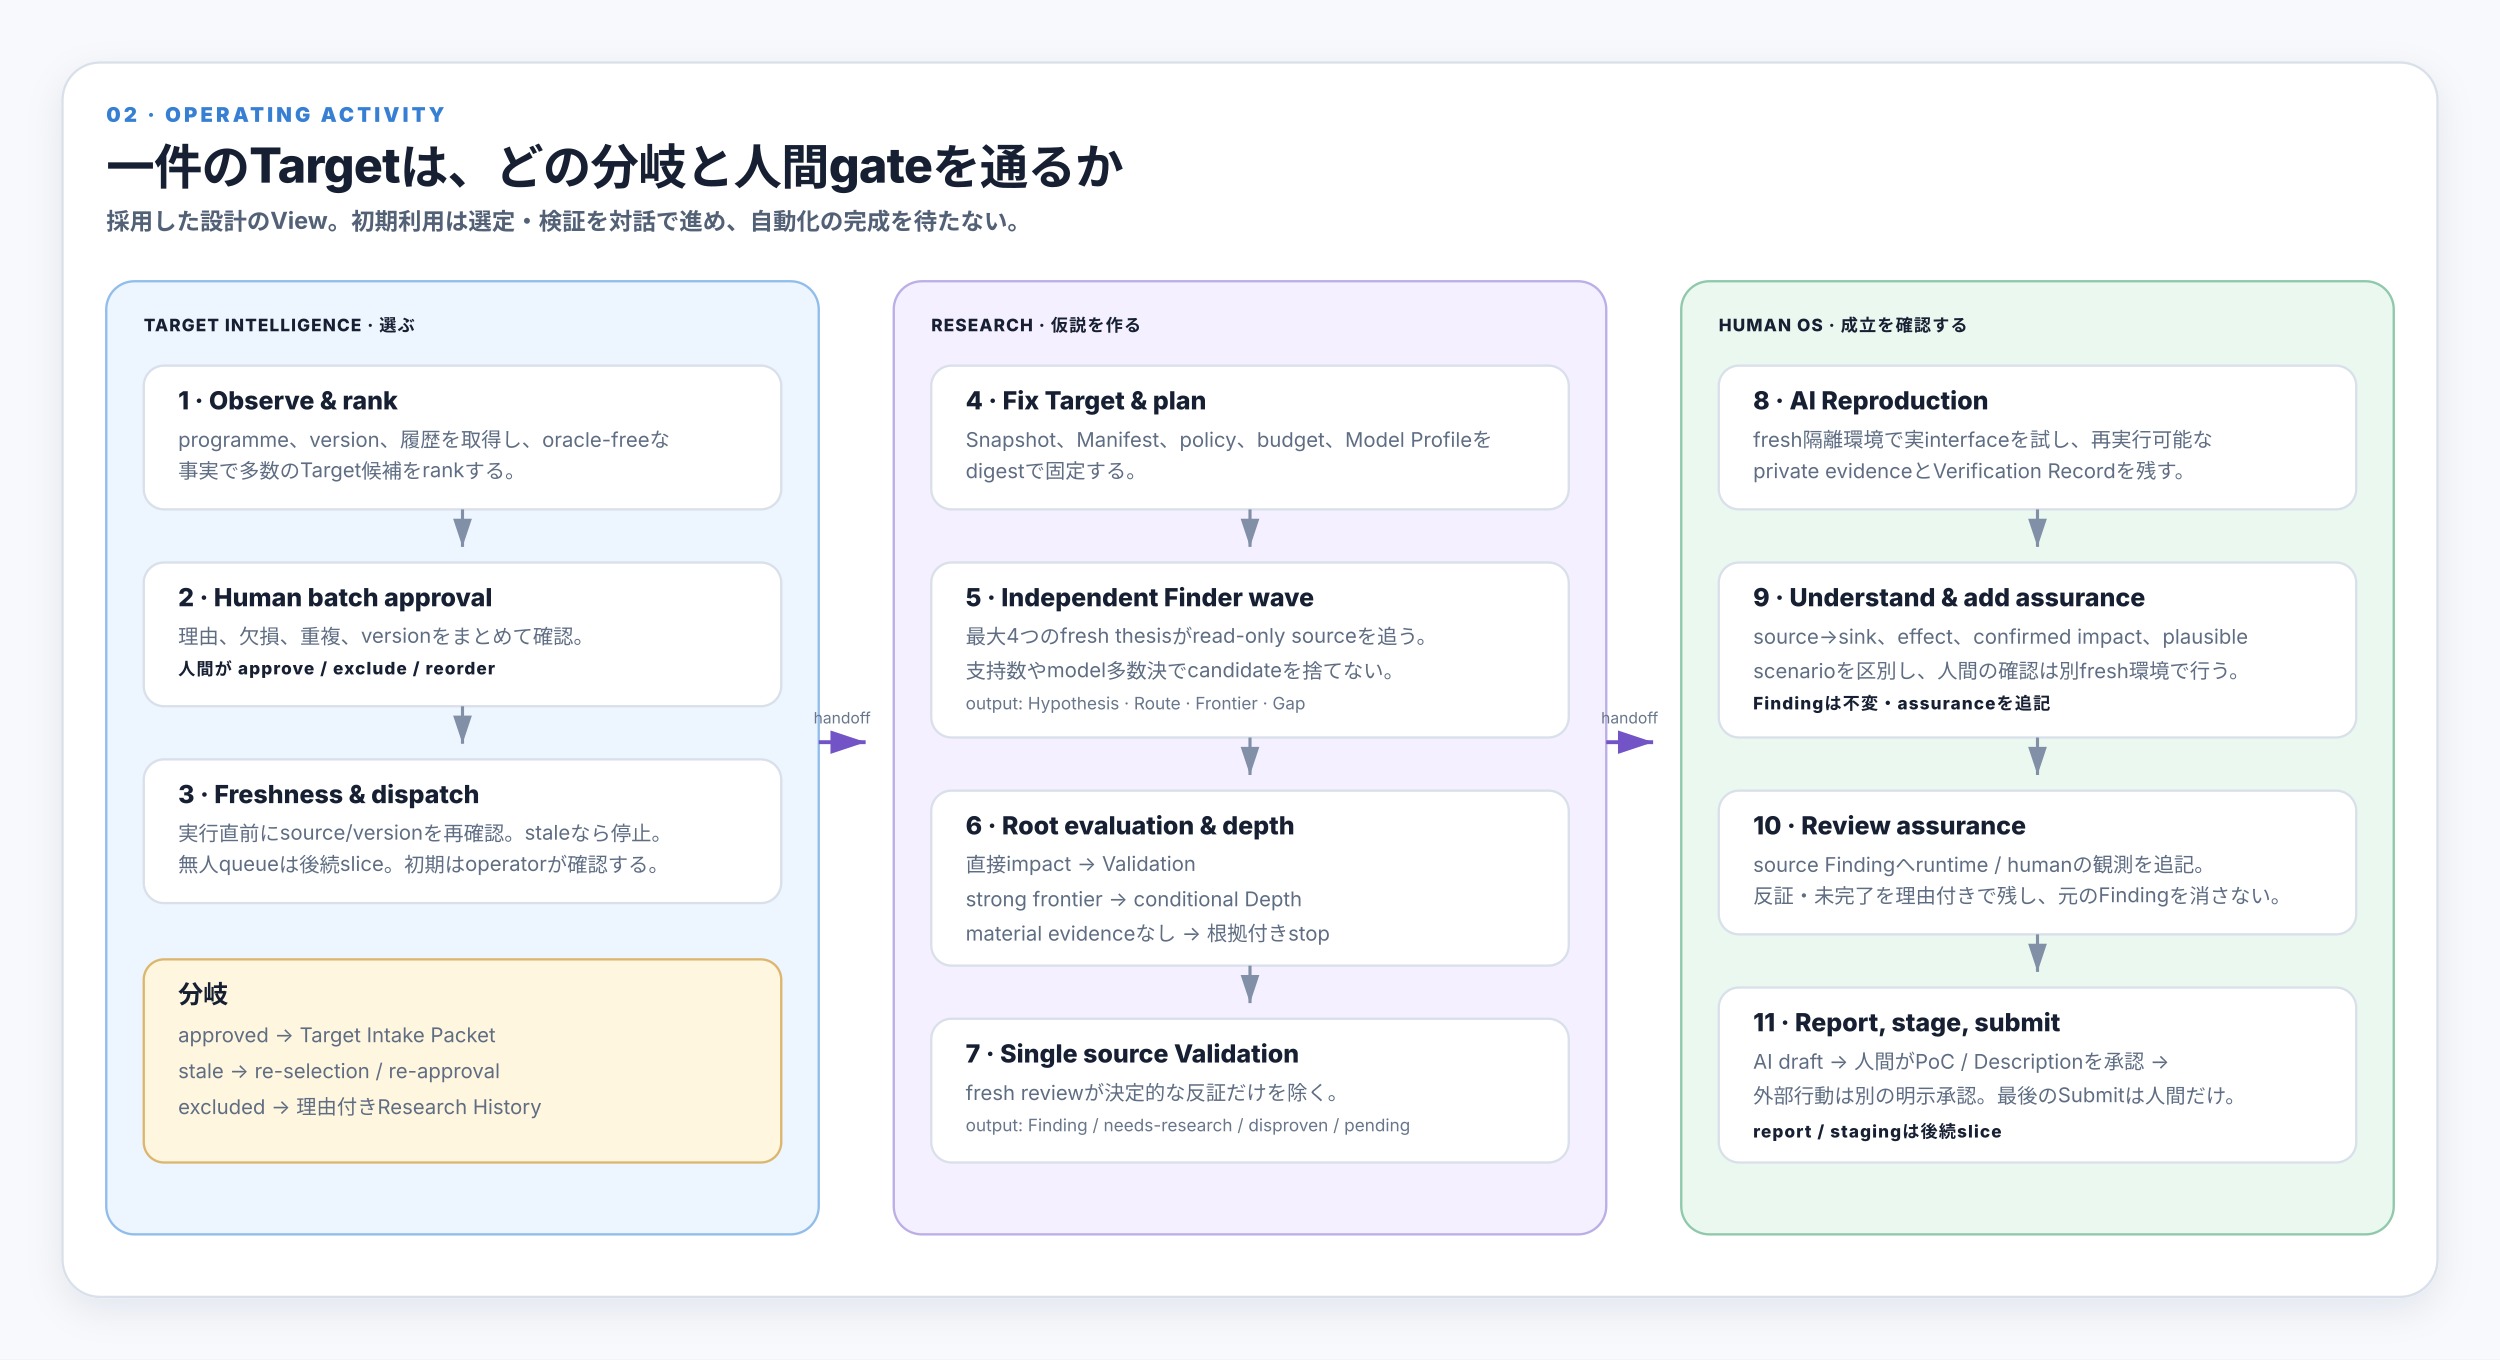
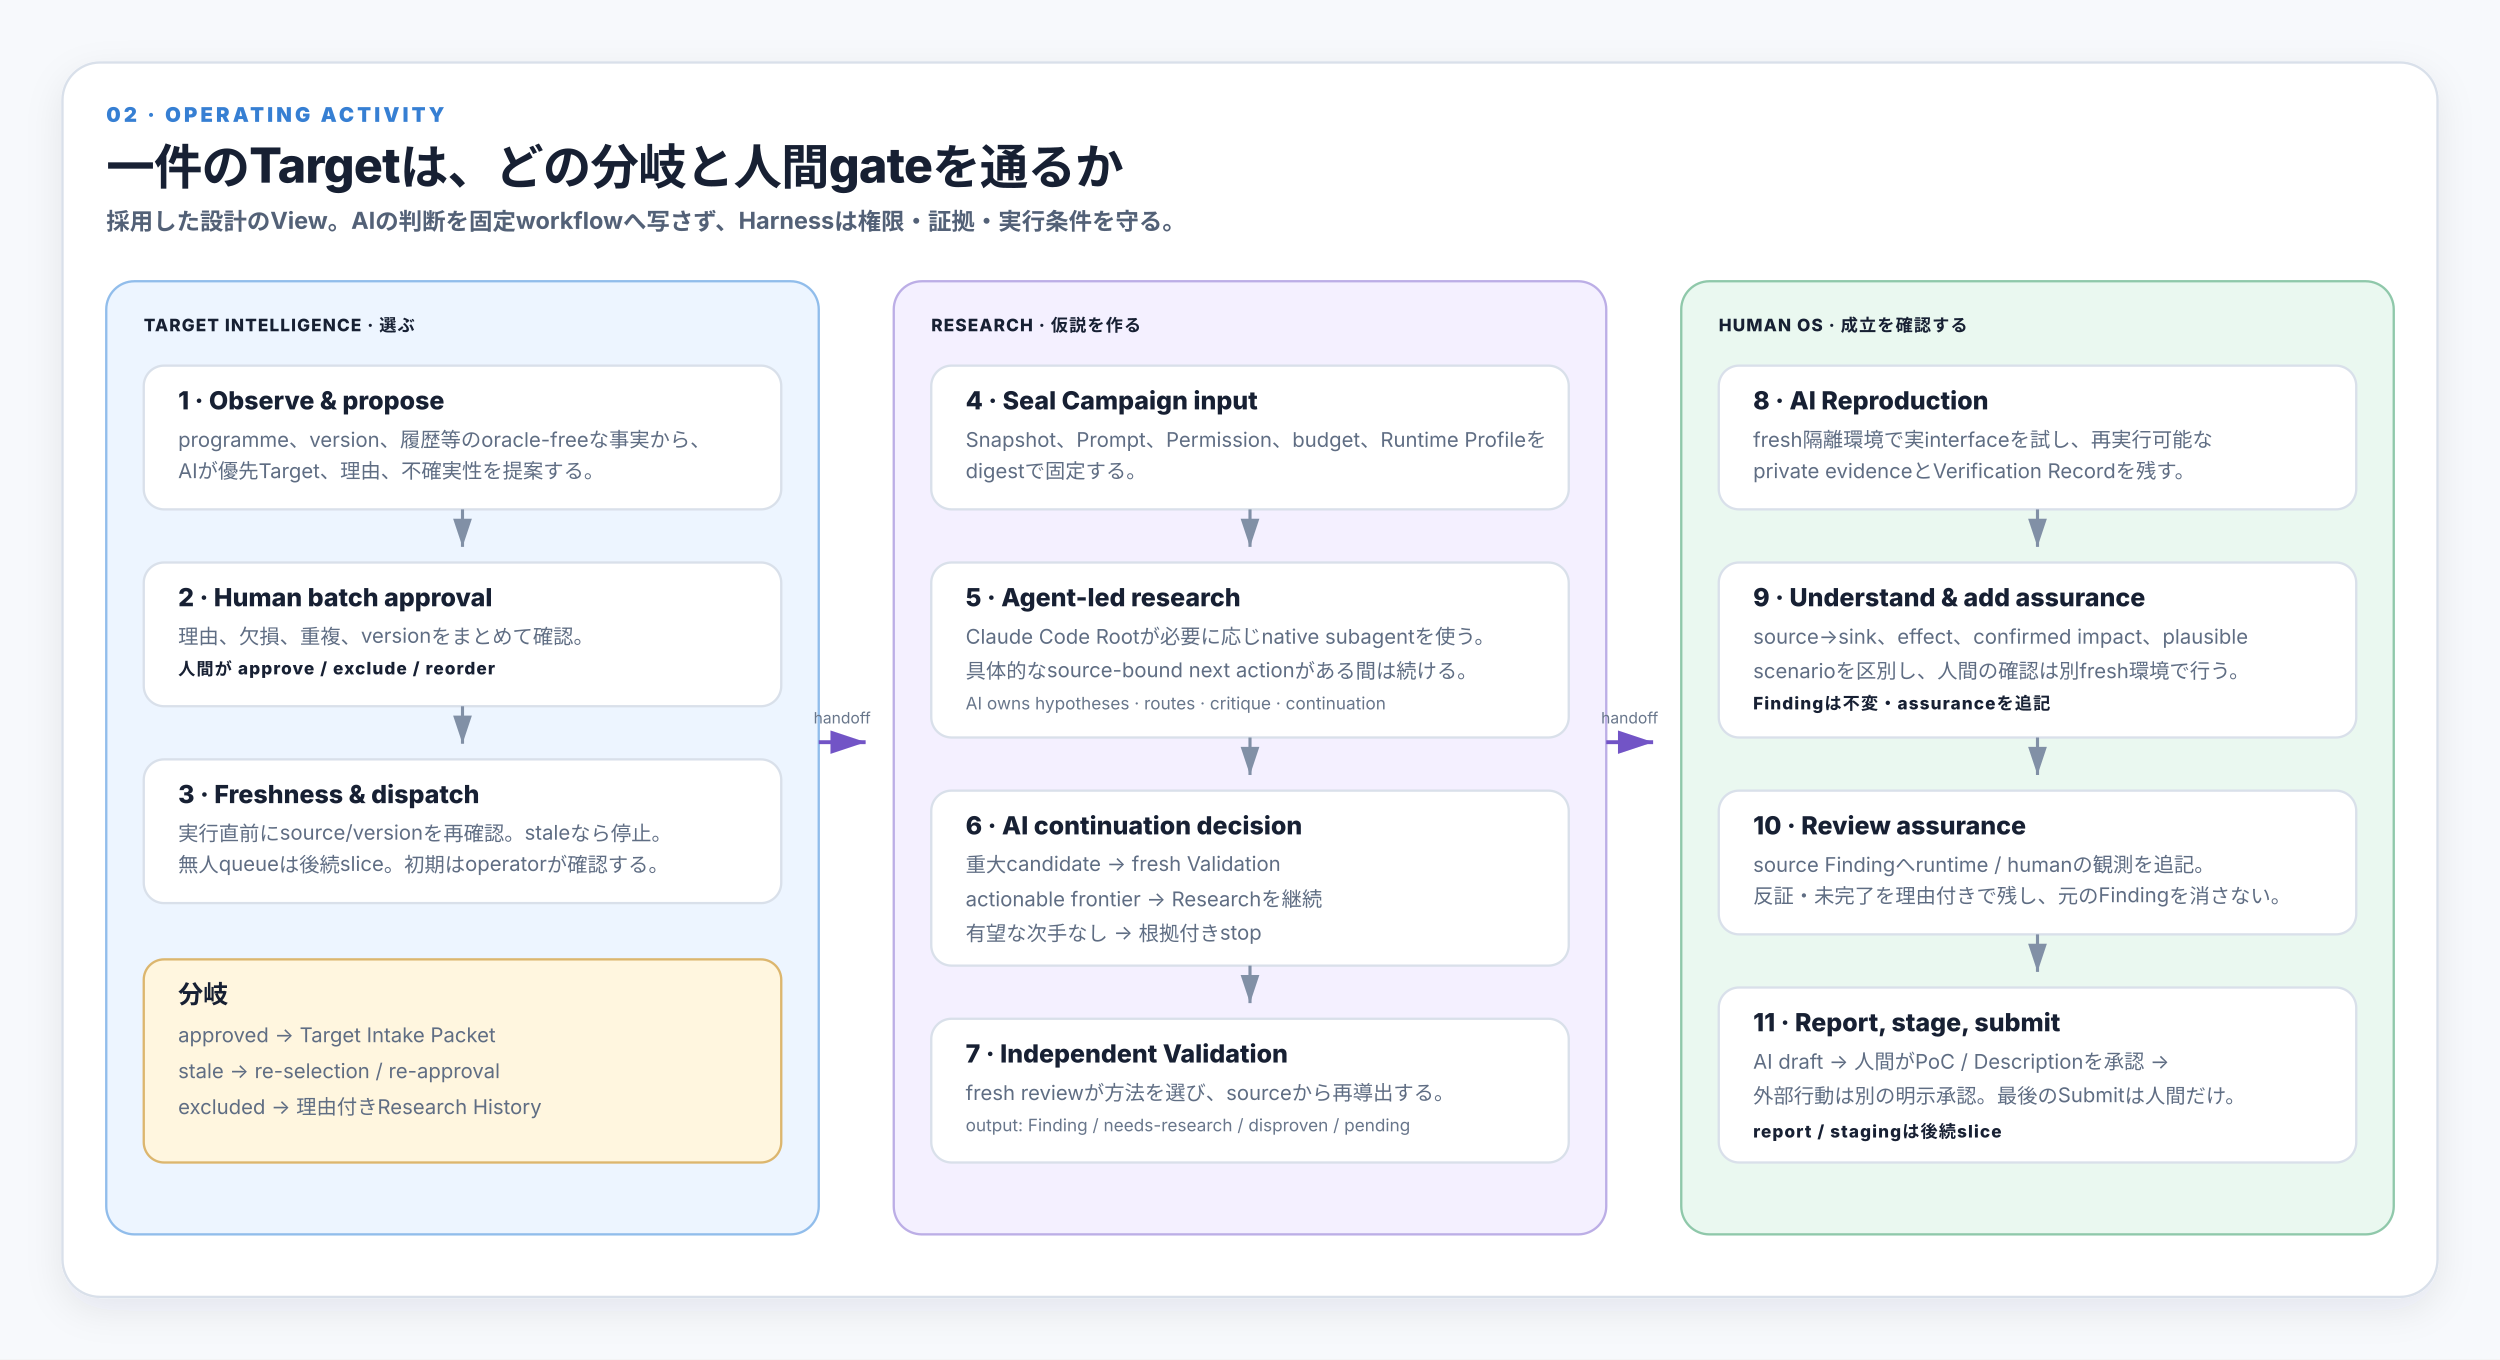
<svg xmlns="http://www.w3.org/2000/svg" width="1600" height="870" viewBox="0 0 1600 870" role="img" aria-labelledby="title desc">
  <defs>
    <style>
      text { font-family: Inter, "Noto Sans JP", "Segoe UI", sans-serif; fill: #172033; }
      .page-title { font-size: 48px; font-weight: 800; letter-spacing: -1.5px; }
      .subtitle { font-size: 19px; fill: #536177; }
      .eyebrow { font-size: 13px; font-weight: 800; letter-spacing: 2px; fill: #367fd3; }
      .section-no { font-size: 13px; font-weight: 900; letter-spacing: 2px; fill: #367fd3; }
      .section-title { font-size: 31px; font-weight: 800; letter-spacing: -0.5px; }
      .question { font-size: 15px; font-weight: 700; fill: #536177; }
      .box-title { font-size: 16px; font-weight: 800; }
      .box-title-small { font-size: 14px; font-weight: 800; }
      .body { font-size: 13px; fill: #5f6d83; }
      .small { font-size: 11px; fill: #68768b; }
      .micro { font-size: 10px; fill: #68768b; }
      .label { font-size: 11px; font-weight: 800; letter-spacing: 0.7px; }
      .white { fill: #ffffff; }
      .center { text-anchor: middle; }
      .right { text-anchor: end; }
      .panel { fill: #ffffff; stroke: #d9e0ea; stroke-width: 1.5; }
      .blue { fill: #edf5ff; stroke: #91bdeb; stroke-width: 1.5; }
      .purple { fill: #f4f0ff; stroke: #bcaee6; stroke-width: 1.5; }
      .green { fill: #eaf8f0; stroke: #8fc8aa; stroke-width: 1.5; }
      .amber { fill: #fff6df; stroke: #dcb66e; stroke-width: 1.5; }
      .red { fill: #fff0ee; stroke: #d99991; stroke-width: 1.5; }
      .gray { fill: #f5f7fa; stroke: #c8d0dc; stroke-width: 1.5; }
      .dark { fill: #172033; stroke: #172033; stroke-width: 1.5; }
      .dash { stroke-dasharray: 8 7; }
      .line { fill: none; stroke: #8190a6; stroke-width: 2; marker-end: url(#arrow); }
      .line-purple { fill: none; stroke: #7254c6; stroke-width: 2.5; marker-end: url(#arrow-purple); }
      .line-green { fill: none; stroke: #2f9363; stroke-width: 2.5; marker-end: url(#arrow-green); }
      .line-dash { fill: none; stroke: #9aa7b9; stroke-width: 2; stroke-dasharray: 7 6; marker-end: url(#arrow); }
      .divider { stroke: #d9e0ea; stroke-width: 1; }
      .timeline { stroke: #c8d0dc; stroke-width: 3; }
      .dot-purple { fill: #7254c6; stroke: #ffffff; stroke-width: 4; }
      .dot-green { fill: #2f9363; stroke: #ffffff; stroke-width: 4; }
    </style>
    <filter id="shadow" x="-10%" y="-10%" width="120%" height="130%">
      <feDropShadow dx="0" dy="8" stdDeviation="12" flood-color="#1e2f4d" flood-opacity="0.08" />
    </filter>
    <marker id="arrow" markerWidth="10" markerHeight="10" refX="9" refY="3" orient="auto" markerUnits="strokeWidth">
      <path d="M0,0 L0,6 L9,3 z" fill="#8190a6" />
    </marker>
    <marker id="arrow-purple" markerWidth="10" markerHeight="10" refX="9" refY="3" orient="auto" markerUnits="strokeWidth">
      <path d="M0,0 L0,6 L9,3 z" fill="#7254c6" />
    </marker>
    <marker id="arrow-green" markerWidth="10" markerHeight="10" refX="9" refY="3" orient="auto" markerUnits="strokeWidth">
      <path d="M0,0 L0,6 L9,3 z" fill="#2f9363" />
    </marker>
  </defs>
  <rect width="1600" height="870" fill="#f7f9fc" />
  <g transform="translate(40 40)">
    <rect width="1520" height="790" rx="24" class="panel" filter="url(#shadow)" />
    <text x="28" y="38" class="section-no">02 · OPERATING ACTIVITY</text>
    <text x="28" y="78" class="section-title">一件のTargetは、どの分岐と人間gateを通るか</text>
-     <text x="28" y="107" class="question">採用した設計のView。初期利用は選定・検証を対話で進め、自動化の完成を待たない。</text>
+     <text x="28" y="107" class="question">採用した設計のView。AIの判断を固定workflowへ写さず、Harnessは権限・証拠・実行条件を守る。</text>
    <rect x="28" y="140" width="456" height="610" rx="18" class="blue" />
    <text x="52" y="172" class="label">TARGET INTELLIGENCE · 選ぶ</text>
    <rect x="52" y="194" width="408" height="92" rx="13" class="panel" />
-     <text x="74" y="222" class="box-title">1 · Observe &amp; rank</text>
-     <text x="74" y="246" class="body">programme、version、履歴を取得し、oracle-freeな</text>
-     <text x="74" y="266" class="body">事実で多数のTarget候補をrankする。</text>
+     <text x="74" y="222" class="box-title">1 · Observe &amp; propose</text>
+     <text x="74" y="246" class="body">programme、version、履歴等のoracle-freeな事実から、</text>
+     <text x="74" y="266" class="body">AIが優先Target、理由、不確実性を提案する。</text>
    <path d="M256 286 V310" class="line" />
    <rect x="52" y="320" width="408" height="92" rx="13" class="panel" />
    <text x="74" y="348" class="box-title">2 · Human batch approval</text>
    <text x="74" y="372" class="body">理由、欠損、重複、versionをまとめて確認。</text>
    <text x="74" y="392" class="label" fill="#315d93">人間が approve / exclude / reorder</text>
    <path d="M256 412 V436" class="line" />
    <rect x="52" y="446" width="408" height="92" rx="13" class="panel" />
    <text x="74" y="474" class="box-title">3 · Freshness &amp; dispatch</text>
    <text x="74" y="498" class="body">実行直前にsource/versionを再確認。staleなら停止。</text>
    <text x="74" y="518" class="body">無人queueは後続slice。初期はoperatorが確認する。</text>
    <rect x="52" y="574" width="408" height="130" rx="13" class="amber" />
    <text x="74" y="602" class="box-title">分岐</text>
    <text x="74" y="627" class="body">approved → Target Intake Packet</text>
    <text x="74" y="650" class="body">stale → re-selection / re-approval</text>
    <text x="74" y="673" class="body">excluded → 理由付きResearch History</text>
    <path d="M484 435 H514" class="line-purple" />
    <text x="499" y="423" class="micro center">handoff</text>
    <rect x="532" y="140" width="456" height="610" rx="18" class="purple" />
    <text x="556" y="172" class="label">RESEARCH · 仮説を作る</text>
    <rect x="556" y="194" width="408" height="92" rx="13" class="panel" />
-     <text x="578" y="222" class="box-title">4 · Fix Target &amp; plan</text>
-     <text x="578" y="246" class="body">Snapshot、Manifest、policy、budget、Model Profileを</text>
+     <text x="578" y="222" class="box-title">4 · Seal Campaign input</text>
+     <text x="578" y="246" class="body">Snapshot、Prompt、Permission、budget、Runtime Profileを</text>
    <text x="578" y="266" class="body">digestで固定する。</text>
    <path d="M760 286 V310" class="line" />
    <rect x="556" y="320" width="408" height="112" rx="13" class="panel" />
-     <text x="578" y="348" class="box-title">5 · Independent Finder wave</text>
-     <text x="578" y="372" class="body">最大4つのfresh thesisがread-only sourceを追う。</text>
-     <text x="578" y="394" class="body">支持数やmodel多数決でcandidateを捨てない。</text>
-     <text x="578" y="414" class="small">output: Hypothesis · Route · Frontier · Gap</text>
+     <text x="578" y="348" class="box-title">5 · Agent-led research</text>
+     <text x="578" y="372" class="body">Claude Code Rootが必要に応じnative subagentを使う。</text>
+     <text x="578" y="394" class="body">具体的なsource-bound next actionがある間は続ける。</text>
+     <text x="578" y="414" class="small">AI owns hypotheses · routes · critique · continuation</text>
    <path d="M760 432 V456" class="line" />
    <rect x="556" y="466" width="408" height="112" rx="13" class="panel" />
-     <text x="578" y="494" class="box-title">6 · Root evaluation &amp; depth</text>
-     <text x="578" y="518" class="body">直接impact → Validation</text>
-     <text x="578" y="540" class="body">strong frontier → conditional Depth</text>
-     <text x="578" y="562" class="body">material evidenceなし → 根拠付きstop</text>
+     <text x="578" y="494" class="box-title">6 · AI continuation decision</text>
+     <text x="578" y="518" class="body">重大candidate → fresh Validation</text>
+     <text x="578" y="540" class="body">actionable frontier → Researchを継続</text>
+     <text x="578" y="562" class="body">有望な次手なし → 根拠付きstop</text>
    <path d="M760 578 V602" class="line" />
    <rect x="556" y="612" width="408" height="92" rx="13" class="panel" />
-     <text x="578" y="640" class="box-title">7 · Single source Validation</text>
-     <text x="578" y="664" class="body">fresh reviewが決定的な反証だけを除く。</text>
+     <text x="578" y="640" class="box-title">7 · Independent Validation</text>
+     <text x="578" y="664" class="body">fresh reviewが方法を選び、sourceから再導出する。</text>
    <text x="578" y="684" class="small">output: Finding / needs-research / disproven / pending</text>
    <path d="M988 435 H1018" class="line-purple" />
    <text x="1003" y="423" class="micro center">handoff</text>
    <rect x="1036" y="140" width="456" height="610" rx="18" class="green" />
    <text x="1060" y="172" class="label">HUMAN OS · 成立を確認する</text>
    <rect x="1060" y="194" width="408" height="92" rx="13" class="panel" />
    <text x="1082" y="222" class="box-title">8 · AI Reproduction</text>
    <text x="1082" y="246" class="body">fresh隔離環境で実interfaceを試し、再実行可能な</text>
    <text x="1082" y="266" class="body">private evidenceとVerification Recordを残す。</text>
    <path d="M1264 286 V310" class="line" />
    <rect x="1060" y="320" width="408" height="112" rx="13" class="panel" />
    <text x="1082" y="348" class="box-title">9 · Understand &amp; add assurance</text>
    <text x="1082" y="372" class="body">source→sink、effect、confirmed impact、plausible</text>
    <text x="1082" y="394" class="body">scenarioを区別し、人間の確認は別fresh環境で行う。</text>
    <text x="1082" y="414" class="label" fill="#315d93">Findingは不変・assuranceを追記</text>
    <path d="M1264 432 V456" class="line" />
    <rect x="1060" y="466" width="408" height="92" rx="13" class="panel" />
    <text x="1082" y="494" class="box-title">10 · Review assurance</text>
    <text x="1082" y="518" class="body">source Findingへruntime / humanの観測を追記。</text>
    <text x="1082" y="538" class="body">反証・未完了を理由付きで残し、元のFindingを消さない。</text>
    <path d="M1264 558 V582" class="line" />
    <rect x="1060" y="592" width="408" height="112" rx="13" class="panel" />
    <text x="1082" y="620" class="box-title">11 · Report, stage, submit</text>
    <text x="1082" y="644" class="body">AI draft → 人間がPoC / Descriptionを承認 →</text>
    <text x="1082" y="666" class="body">外部行動は別の明示承認。最後のSubmitは人間だけ。</text>
    <text x="1082" y="688" class="label" fill="#9c6710">report / stagingは後続slice</text>
  </g>
</svg>
